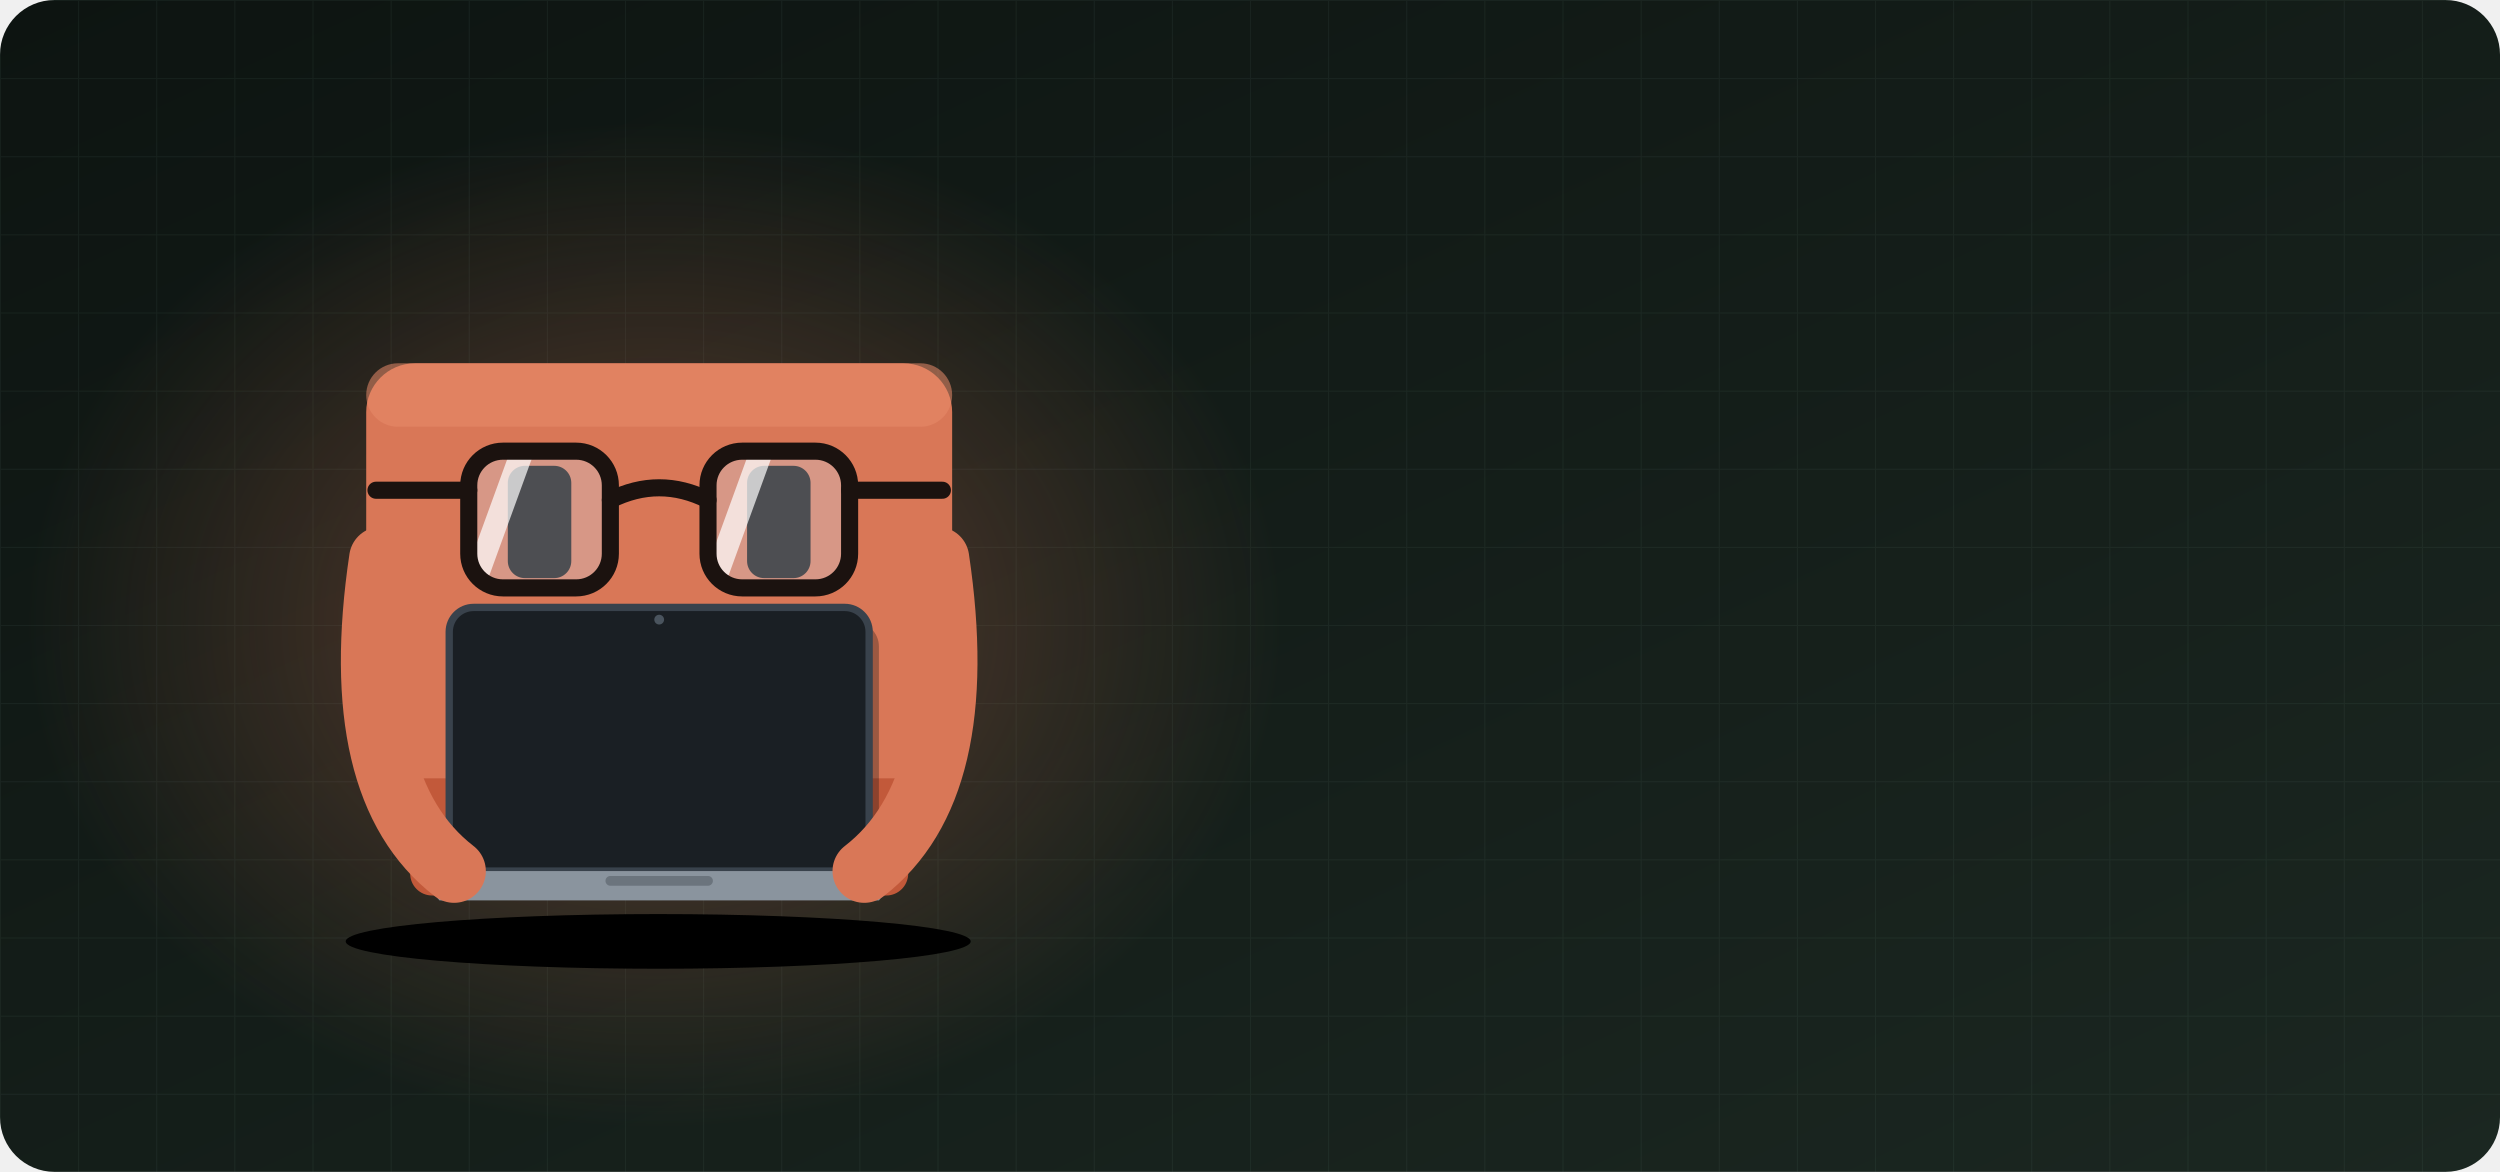
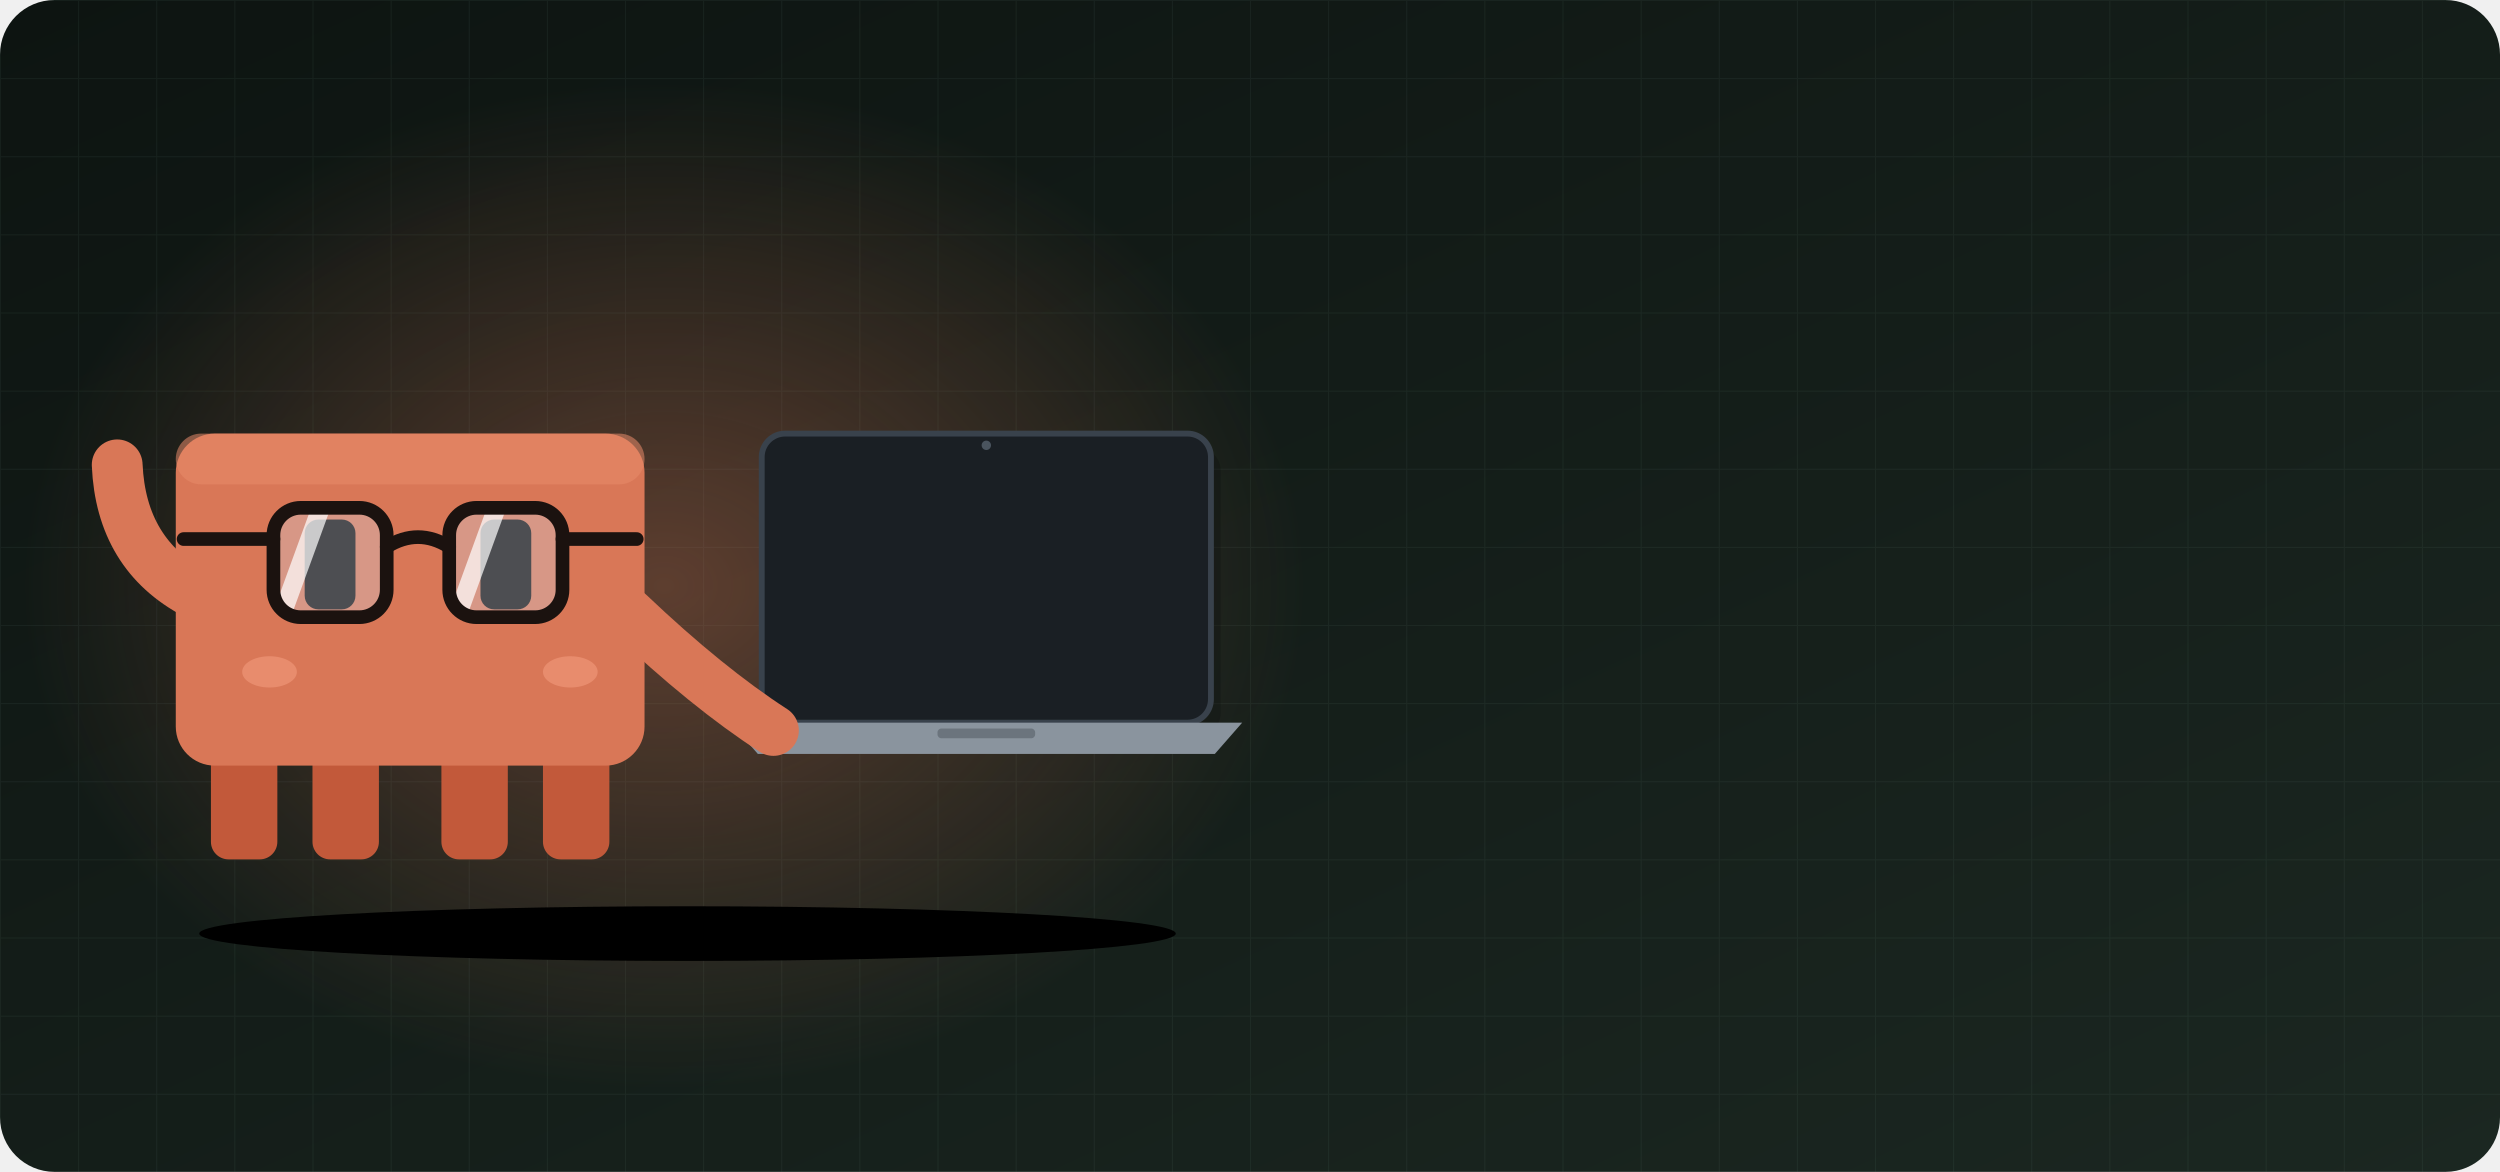
<svg xmlns="http://www.w3.org/2000/svg" viewBox="0 0 1280 600" width="1280" height="600" role="img" aria-labelledby="t d">
  <defs>
    <linearGradient id="bg" x1="0" y1="0" x2="1" y2="1">
      <stop offset="0" stop-color="#0D1411" />
      <stop offset="1" stop-color="#1B2721" />
    </linearGradient>
    <radialGradient id="glow" cx="50%" cy="50%" r="50%">
      <stop offset="0" stop-color="#D97757" stop-opacity=".38" />
      <stop offset="1" stop-color="#D97757" stop-opacity="0" />
    </radialGradient>
    <pattern id="grid" width="40" height="40" patternUnits="userSpaceOnUse">
      <path d="M40 0 H0 V40" fill="none" stroke="#8FB3A3" stroke-width="1" opacity=".07" />
    </pattern>
    <clipPath id="tela">
-       <rect x="74" y="206" width="152" height="88" rx="4" />
+       <rect x="392" y="182" width="206" height="124" rx="5" />
    </clipPath>
    <clipPath id="lente1">
-       <rect x="72" y="132" width="58" height="56" rx="14" />
+       <rect x="130" y="208" width="58" height="56" rx="14" />
    </clipPath>
    <clipPath id="lente2">
-       <rect x="170" y="132" width="58" height="56" rx="14" />
+       <rect x="220" y="208" width="58" height="56" rx="14" />
    </clipPath>
  </defs>
  <style>
    text{font-family:ui-sans-serif,system-ui,-apple-system,"Segoe UI",Roboto,Helvetica,Arial,sans-serif}
    .bob{animation:bob 3.4s ease-in-out infinite}
    @keyframes bob{0%,100%{transform:translateY(0)}50%{transform:translateY(-10px)}}
    .shadow{transform-box:fill-box;transform-origin:center;animation:shadow 3.4s ease-in-out infinite}
    @keyframes shadow{0%,100%{transform:scaleX(1);opacity:.34}50%{transform:scaleX(.84);opacity:.2}}
    .blink{transform-box:fill-box;transform-origin:center;animation:blink 4.6s infinite}
    @keyframes blink{0%,91%,100%{transform:scaleY(1)}94%{transform:scaleY(.08)}}
    .brilho{animation:brilho 4.6s ease-in-out infinite}
    @keyframes brilho{0%,55%{transform:translateX(-90px)}75%,100%{transform:translateX(90px)}}
+     .tilt{transform-box:fill-box;transform-origin:50% 100%;animation:tilt 4.2s ease-in-out infinite}
+     @keyframes tilt{0%,100%{transform:rotate(-2deg)}50%{transform:rotate(2deg)}}
+     .wave{transform-box:view-box;transform-origin:90px 252px;animation:wave 2.4s ease-in-out infinite}
+     @keyframes wave{0%,60%,100%{transform:rotate(0)}70%{transform:rotate(-14deg)}80%{transform:rotate(10deg)}90%{transform:rotate(-8deg)}}
    .halo{animation:pulse 3s ease-in-out infinite}
    @keyframes pulse{0%,100%{opacity:.5}50%{opacity:1}}
    .s1,.s2,.s3{opacity:0;animation:cena 9s infinite}
    .s2{animation-delay:3s}.s3{animation-delay:6s}
    @keyframes cena{0%{opacity:0}4%,30%{opacity:1}34%,100%{opacity:0}}
    .knob{animation:knob 6s cubic-bezier(.6,0,.2,1) infinite}
    @keyframes knob{0%,25%{transform:translateX(0)}35%,90%{transform:translateX(-46px)}100%{transform:translateX(0)}}
    .on{animation:on 6s infinite}
    @keyframes on{0%,25%{opacity:1}35%,90%{opacity:0}100%{opacity:1}}
    .off{animation:off 6s infinite}
    @keyframes off{0%,25%{opacity:0}35%,90%{opacity:1}100%{opacity:0}}
    .luz{animation:luz 6s infinite}
    @keyframes luz{0%,25%{fill:#4ADE80}35%,90%{fill:#FFB547}100%{fill:#4ADE80}}
    .in{opacity:0;animation:rise .9s cubic-bezier(.2,.8,.2,1) forwards}
    @keyframes rise{from{opacity:0;transform:translateY(16px)}to{opacity:1;transform:translateY(0)}}
    @media (prefers-reduced-motion:reduce){*{animation:none!important}.in{opacity:1!important}.s1{opacity:1!important}.off{opacity:1!important}.on{opacity:0!important}.knob{transform:translateX(-46px)}}
  </style>
  <rect width="1280" height="600" rx="28" fill="url(#bg)" />
  <rect width="1280" height="600" rx="28" fill="url(#grid)" />
-   <ellipse cx="335" cy="320" rx="320" ry="260" fill="url(#glow)" class="halo" />
-   <ellipse class="shadow" cx="337" cy="482" rx="160" ry="14" fill="#000" />
-   <g transform="translate(150 66) scale(1.25)">
+   <ellipse cx="340" cy="300" rx="330" ry="260" fill="url(#glow)" class="halo" />
+   <ellipse class="shadow" cx="352" cy="478" rx="250" ry="14" fill="#000" />
+   <g transform="translate(10 52)">
    <g class="bob">
      <g fill="#C2593A">
-         <rect x="48" y="252" width="34" height="62" rx="9" />
-         <rect x="100" y="252" width="34" height="62" rx="9" />
-         <rect x="166" y="252" width="34" height="62" rx="9" />
-         <rect x="218" y="252" width="34" height="62" rx="9" />
+         <rect x="98" y="326" width="34" height="62" rx="9" />
+         <rect x="150" y="326" width="34" height="62" rx="9" />
+         <rect x="216" y="326" width="34" height="62" rx="9" />
+         <rect x="268" y="326" width="34" height="62" rx="9" />
      </g>
-       <rect x="30" y="96" width="240" height="170" rx="20" fill="#D97757" />
-       <rect x="30" y="96" width="240" height="26" rx="13" fill="#E88A69" opacity=".55" />
+       <path class="wave" d="M90 252 Q 52 232 50 186" stroke="#D97757" stroke-width="26" fill="none" stroke-linecap="round" />
+       <rect x="80" y="170" width="240" height="170" rx="20" fill="#D97757" />
+       <rect x="80" y="170" width="240" height="26" rx="13" fill="#E88A69" opacity=".55" />
      <g fill="#1B120F">
-         <rect class="blink" x="88" y="138" width="26" height="46" rx="7" />
-         <rect class="blink" x="186" y="138" width="26" height="46" rx="7" />
+         <rect class="blink" x="146" y="214" width="26" height="46" rx="7" />
+         <rect class="blink" x="236" y="214" width="26" height="46" rx="7" />
      </g>
      <g>
-         <rect x="72" y="132" width="58" height="56" rx="14" fill="#CFE8FF" opacity=".28" />
-         <rect x="170" y="132" width="58" height="56" rx="14" fill="#CFE8FF" opacity=".28" />
+         <rect x="130" y="208" width="58" height="56" rx="14" fill="#CFE8FF" opacity=".28" />
+         <rect x="220" y="208" width="58" height="56" rx="14" fill="#CFE8FF" opacity=".28" />
        <g clip-path="url(#lente1)">
          <g transform="skewX(-20)">
-             <rect class="brilho" x="137" y="120" width="10" height="80" fill="#fff" opacity=".7" />
+             <rect class="brilho" x="225" y="196" width="10" height="80" fill="#fff" opacity=".7" />
          </g>
        </g>
        <g clip-path="url(#lente2)">
          <g transform="skewX(-20)">
-             <rect class="brilho" x="235" y="120" width="10" height="80" fill="#fff" opacity=".7" />
+             <rect class="brilho" x="315" y="196" width="10" height="80" fill="#fff" opacity=".7" />
          </g>
        </g>
-         <rect x="72" y="132" width="58" height="56" rx="14" fill="none" stroke="#1B120F" stroke-width="7" />
-         <rect x="170" y="132" width="58" height="56" rx="14" fill="none" stroke="#1B120F" stroke-width="7" />
-         <path d="M130 152 Q150 142 170 152" fill="none" stroke="#1B120F" stroke-width="7" stroke-linecap="round" />
-         <path d="M72 148 H34 M228 148 H266" stroke="#1B120F" stroke-width="7" stroke-linecap="round" />
+         <rect x="130" y="208" width="58" height="56" rx="14" fill="none" stroke="#1B120F" stroke-width="7" />
+         <rect x="220" y="208" width="58" height="56" rx="14" fill="none" stroke="#1B120F" stroke-width="7" />
+         <path d="M188 228 Q204 218 220 228" fill="none" stroke="#1B120F" stroke-width="7" stroke-linecap="round" />
+         <path d="M130 224 H84 M278 224 H316" stroke="#1B120F" stroke-width="7" stroke-linecap="round" />
      </g>
-       <g>
-         <rect x="64" y="196" width="172" height="108" rx="10" fill="#0A0F0D" transform="translate(4 6)" opacity=".3" />
-         <rect x="64" y="196" width="172" height="108" rx="10" fill="#1A1F24" stroke="#39424C" stroke-width="3" />
-         <circle cx="150" cy="201" r="2" fill="#4A545E" />
+       <ellipse cx="128" cy="292" rx="14" ry="8" fill="#F29A7C" opacity=".6" />
+       <ellipse cx="282" cy="292" rx="14" ry="8" fill="#F29A7C" opacity=".6" />
+       <g class="tilt">
+         <rect x="380" y="170" width="230" height="148" rx="12" fill="#0A0F0D" transform="translate(5 7)" opacity=".3" />
+         <rect x="380" y="170" width="230" height="148" rx="12" fill="#1A1F24" stroke="#39424C" stroke-width="3" />
+         <circle cx="495" cy="176" r="2.4" fill="#4A545E" />
        <g clip-path="url(#tela)">
          <g class="s1">
-             <rect x="74" y="206" width="152" height="88" fill="#23272B" />
-             <rect x="74" y="206" width="152" height="6" fill="#DD1D21" />
-             <rect x="74" y="212" width="152" height="6" fill="#FBCE07" />
-             <text x="84" y="262" font-size="38" font-weight="800" fill="#FBCE07" font-family="ui-monospace,Consolas,monospace">789</text>
-             <rect x="84" y="276" width="78" height="4" rx="2" fill="#4A5058" />
+             <rect x="392" y="182" width="206" height="124" fill="#23272B" />
+             <rect x="392" y="182" width="206" height="8" fill="#DD1D21" />
+             <rect x="392" y="190" width="206" height="8" fill="#FBCE07" />
+             <text x="406" y="266" font-size="54" font-weight="800" fill="#FBCE07" font-family="ui-monospace,Consolas,monospace">789</text>
+             <rect x="406" y="282" width="104" height="5" rx="2" fill="#4A5058" />
            <g fill="#FBCE07">
-               <rect x="176" y="262" width="7" height="18" />
-               <rect x="186" y="248" width="7" height="32" />
-               <rect x="196" y="238" width="7" height="42" />
-               <rect x="206" y="252" width="7" height="28" />
+               <rect x="530" y="262" width="10" height="26" />
+               <rect x="544" y="242" width="10" height="46" />
+               <rect x="558" y="226" width="10" height="62" />
+               <rect x="572" y="248" width="10" height="40" />
            </g>
          </g>
          <g class="s2">
-             <rect x="74" y="206" width="152" height="88" fill="#FFFFFF" />
-             <rect x="74" y="206" width="152" height="12" fill="#1F7A3A" />
-             <g>
-               <rect x="84" y="228" width="36" height="34" rx="3" fill="#FFD400" />
-               <rect x="92" y="240" width="20" height="12" fill="#E30613" />
-               <rect x="132" y="228" width="36" height="34" rx="3" fill="#FFD400" />
-               <rect x="140" y="240" width="20" height="12" fill="#E30613" />
-               <rect x="180" y="228" width="36" height="34" rx="3" fill="#FFD400" />
-               <rect x="188" y="240" width="20" height="12" fill="#E30613" />
-             </g>
-             <rect x="84" y="272" width="90" height="5" rx="2" fill="#C8CDD2" />
-             <rect x="84" y="282" width="60" height="5" rx="2" fill="#C8CDD2" />
-             <rect x="190" y="274" width="26" height="12" rx="2" fill="#E30613" />
+             <rect x="392" y="182" width="206" height="124" fill="#FFFFFF" />
+             <rect x="392" y="182" width="206" height="16" fill="#1F7A3A" />
+             <rect x="404" y="212" width="52" height="46" rx="4" fill="#FFD400" />
+             <rect x="415" y="228" width="30" height="18" fill="#E30613" />
+             <rect x="469" y="212" width="52" height="46" rx="4" fill="#FFD400" />
+             <rect x="480" y="228" width="30" height="18" fill="#E30613" />
+             <rect x="534" y="212" width="52" height="46" rx="4" fill="#FFD400" />
+             <rect x="545" y="228" width="30" height="18" fill="#E30613" />
+             <rect x="404" y="272" width="120" height="7" rx="3" fill="#C8CDD2" />
+             <rect x="404" y="286" width="80" height="7" rx="3" fill="#C8CDD2" />
+             <rect x="550" y="274" width="36" height="16" rx="3" fill="#E30613" />
          </g>
          <g class="s3">
-             <rect x="74" y="206" width="152" height="88" fill="#EAF6F1" />
-             <rect x="74" y="206" width="152" height="12" fill="#127C74" />
-             <g>
-               <circle cx="90" cy="232" r="6" fill="#127C74" />
-               <rect x="102" y="228" width="80" height="5" rx="2" fill="#7A8C87" />
-               <circle cx="90" cy="252" r="6" fill="#E85D4A" />
-               <rect x="102" y="248" width="64" height="5" rx="2" fill="#7A8C87" />
-               <rect x="196" y="248" width="20" height="6" rx="3" fill="#E85D4A" />
-               <circle cx="90" cy="272" r="6" fill="#127C74" />
-               <rect x="102" y="268" width="72" height="5" rx="2" fill="#7A8C87" />
-             </g>
+             <rect x="392" y="182" width="206" height="124" fill="#EAF6F1" />
+             <rect x="392" y="182" width="206" height="16" fill="#127C74" />
+             <circle cx="412" cy="218" r="8" fill="#127C74" />
+             <rect x="428" y="213" width="110" height="7" rx="3" fill="#7A8C87" />
+             <circle cx="412" cy="246" r="8" fill="#E85D4A" />
+             <rect x="428" y="241" width="86" height="7" rx="3" fill="#7A8C87" />
+             <rect x="556" y="240" width="30" height="9" rx="4" fill="#E85D4A" />
+             <circle cx="412" cy="274" r="8" fill="#127C74" />
+             <rect x="428" y="269" width="98" height="7" rx="3" fill="#7A8C87" />
+             <rect x="428" y="285" width="60" height="6" rx="3" fill="#B9CBC5" />
          </g>
        </g>
-         <path d="M50 304 H250 L240 316 H60 Z" fill="#8A949E" />
-         <rect x="128" y="306" width="44" height="4" rx="2" fill="#6B747D" />
+         <path d="M364 318 H626 L612 334 H378 Z" fill="#8A949E" />
+         <rect x="470" y="321" width="50" height="5" rx="2" fill="#6B747D" />
      </g>
-       <path d="M36 176 Q 22 270 66 304" stroke="#D97757" stroke-width="26" fill="none" stroke-linecap="round" />
-       <path d="M264 176 Q 278 270 234 304" stroke="#D97757" stroke-width="26" fill="none" stroke-linecap="round" />
+       <path d="M312 262 Q 352 300 386 322" stroke="#D97757" stroke-width="26" fill="none" stroke-linecap="round" />
    </g>
  </g>
  <g>
    <text class="in" x="686" y="250" font-size="84" font-weight="800" fill="#FFFFFF" style="animation-delay:.3s">
      <tspan fill="#FFB547">Off</tspan> Pilot</text>
    <text class="in" x="690" y="318" font-size="29" fill="#DCE6E1" style="animation-delay:.6s">Tira o Claude Code do piloto automático.</text>
    <text class="in" x="690" y="356" font-size="22" fill="#9FB4AA" style="animation-delay:.75s">Cada sistema com cara própria.</text>
    <g class="in" style="animation-delay:1s">
      <rect x="690" y="392" width="300" height="60" rx="14" fill="#141E1A" stroke="#2E4239" stroke-width="2" />
      <circle class="luz" cx="716" cy="422" r="7" fill="#4ADE80" />
      <text x="734" y="429" font-size="19" font-weight="700" fill="#C9D8D1">piloto automático</text>
      <rect x="902" y="406" width="74" height="32" rx="16" fill="#0B110E" stroke="#2E4239" stroke-width="2" />
      <text class="on" x="914" y="428" font-size="13" font-weight="800" fill="#4ADE80">ON</text>
      <text class="off" x="942" y="428" font-size="13" font-weight="800" fill="#FFB547">OFF</text>
      <g class="knob">
        <circle cx="958" cy="422" r="12" fill="#E7EFEA" />
      </g>
    </g>
    <g class="in" style="animation-delay:1.25s">
      <rect x="690" y="476" width="172" height="44" rx="22" fill="#1F2E28" />
      <text x="776" y="505" font-size="20" font-weight="700" text-anchor="middle" fill="#CFE3D9">pergunta antes</text>
    </g>
    <g class="in" style="animation-delay:1.4s">
      <rect x="874" y="476" width="164" height="44" rx="22" fill="#1F2E28" />
      <text x="956" y="505" font-size="20" font-weight="700" text-anchor="middle" fill="#CFE3D9">cara própria</text>
    </g>
    <g class="in" style="animation-delay:1.55s">
      <rect x="1050" y="476" width="170" height="44" rx="22" fill="#1F2E28" />
      <text x="1135" y="505" font-size="20" font-weight="700" text-anchor="middle" fill="#CFE3D9">você aprova</text>
    </g>
    <text class="in" x="690" y="560" font-size="18" fill="#7F968B" style="animation-delay:1.8s">plugin para o Claude Code, em português do Brasil, v0.1.0</text>
  </g>
</svg>
